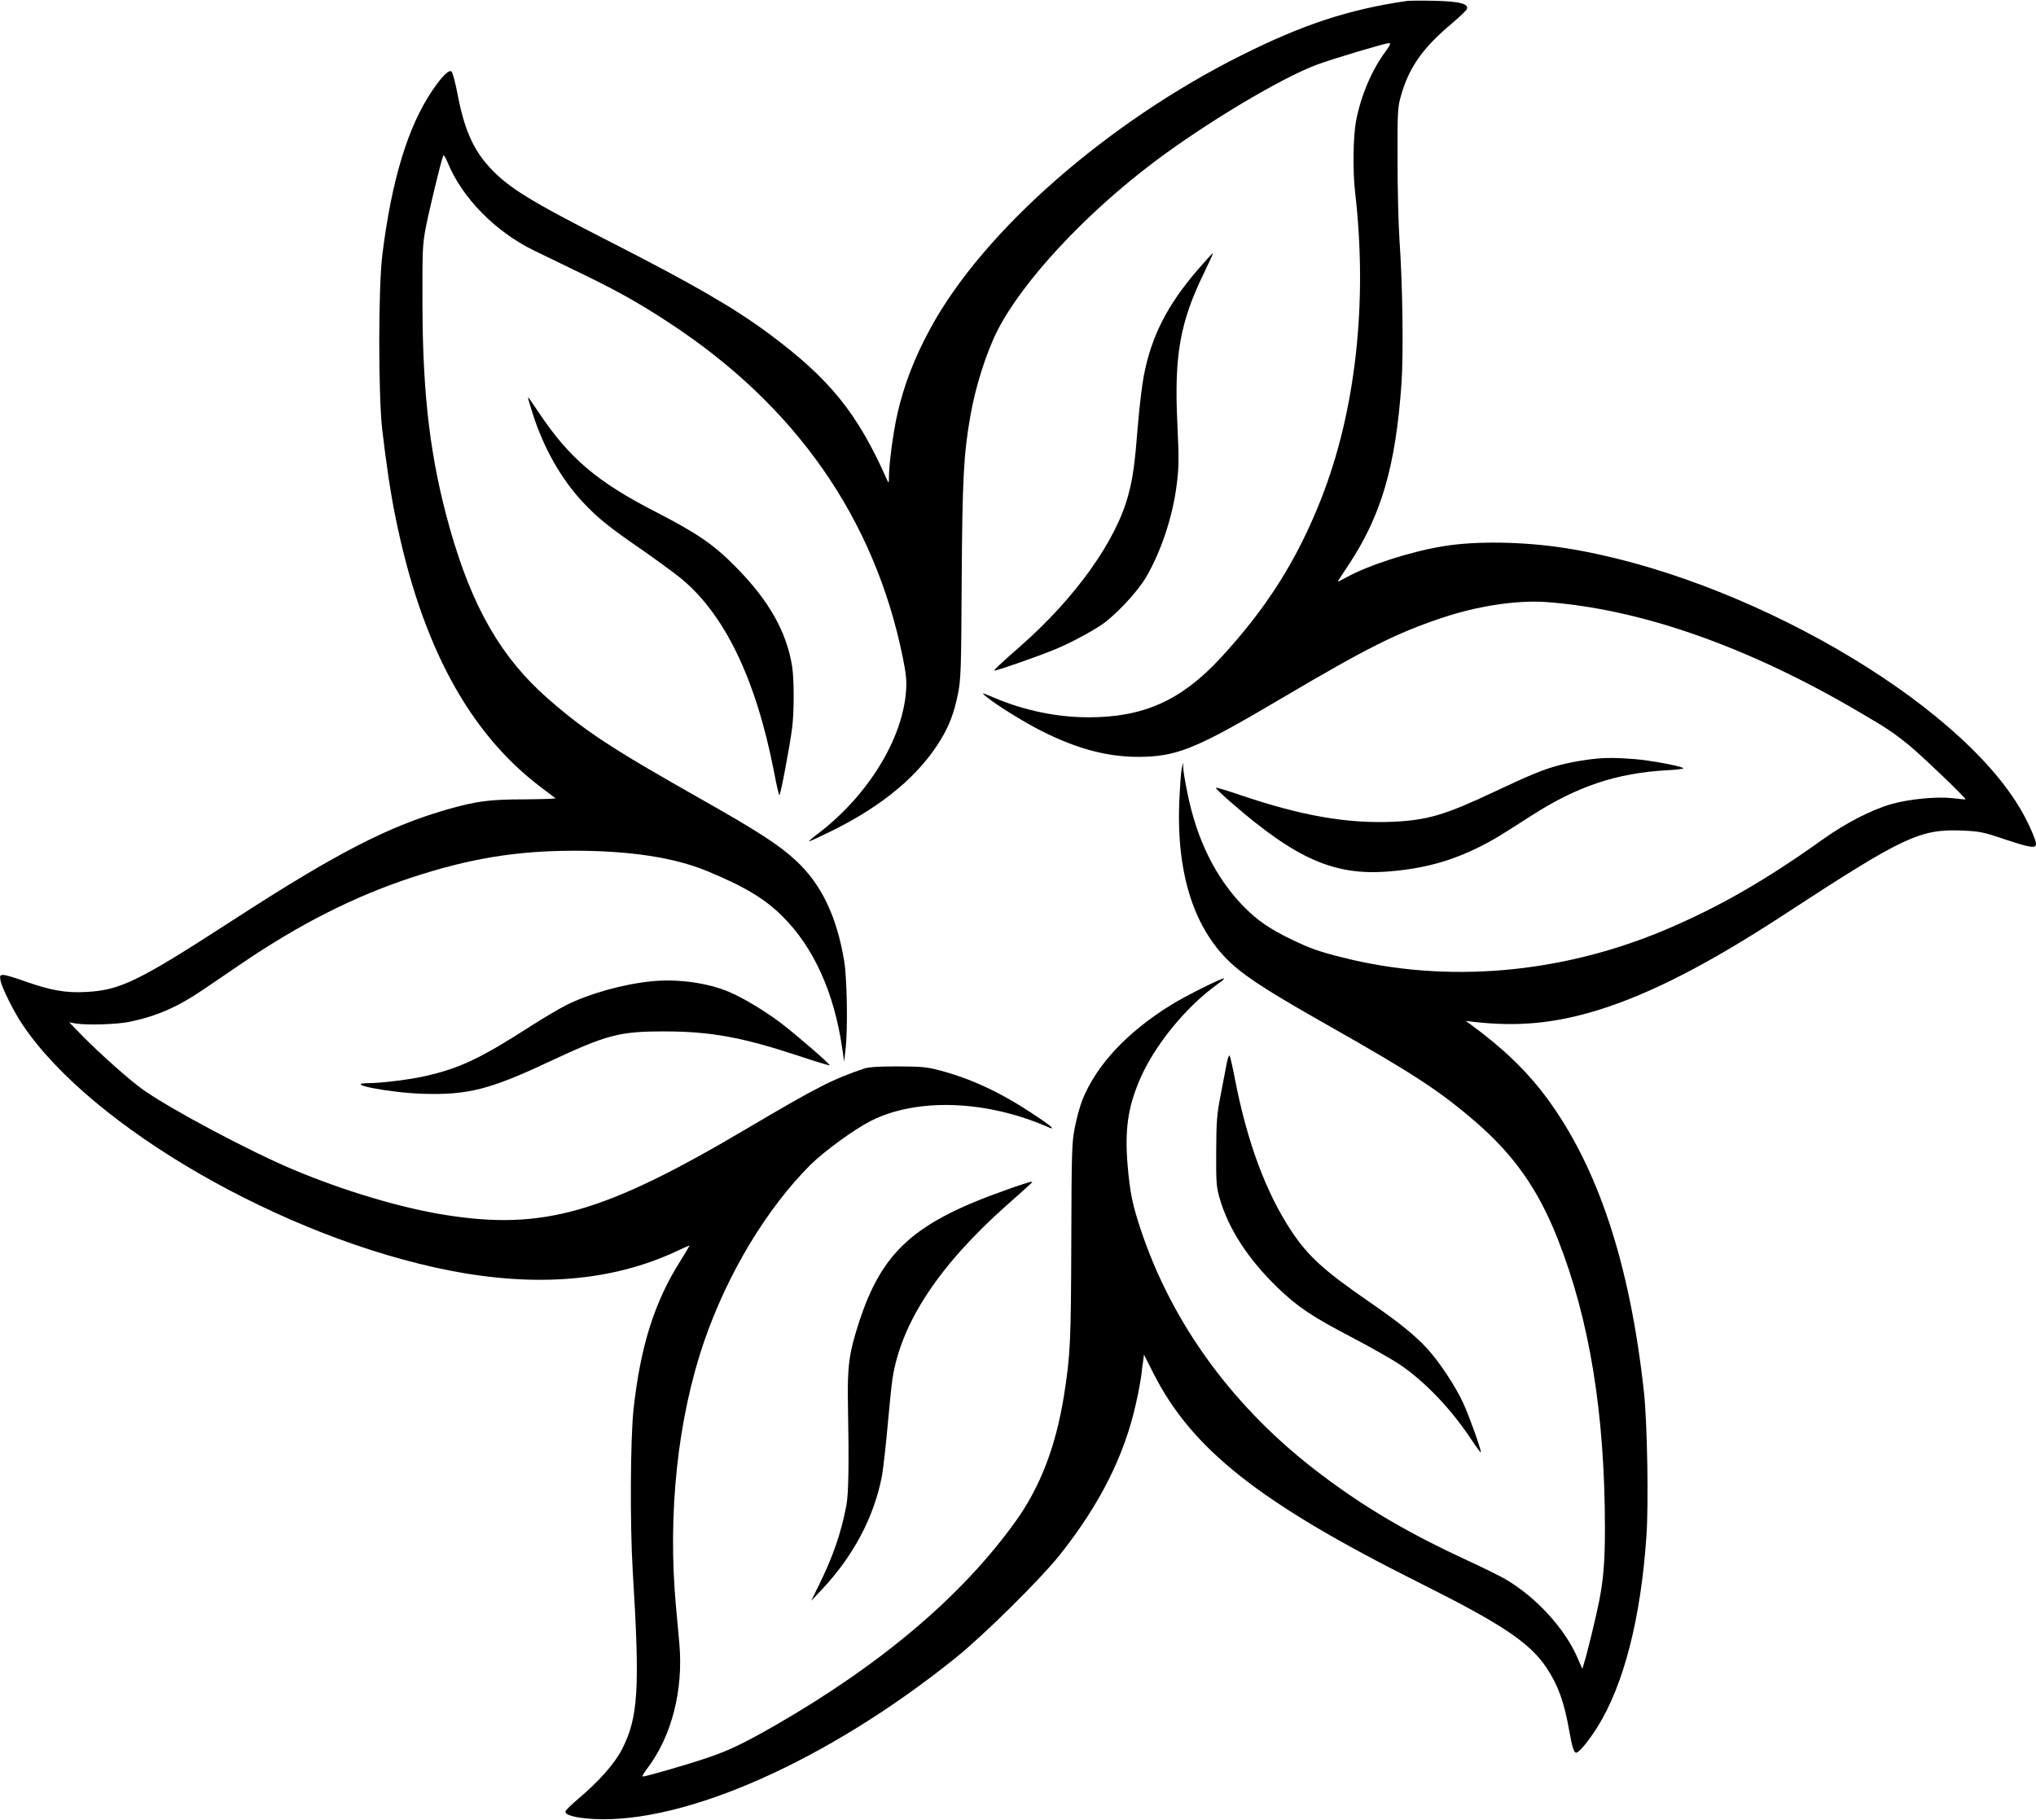
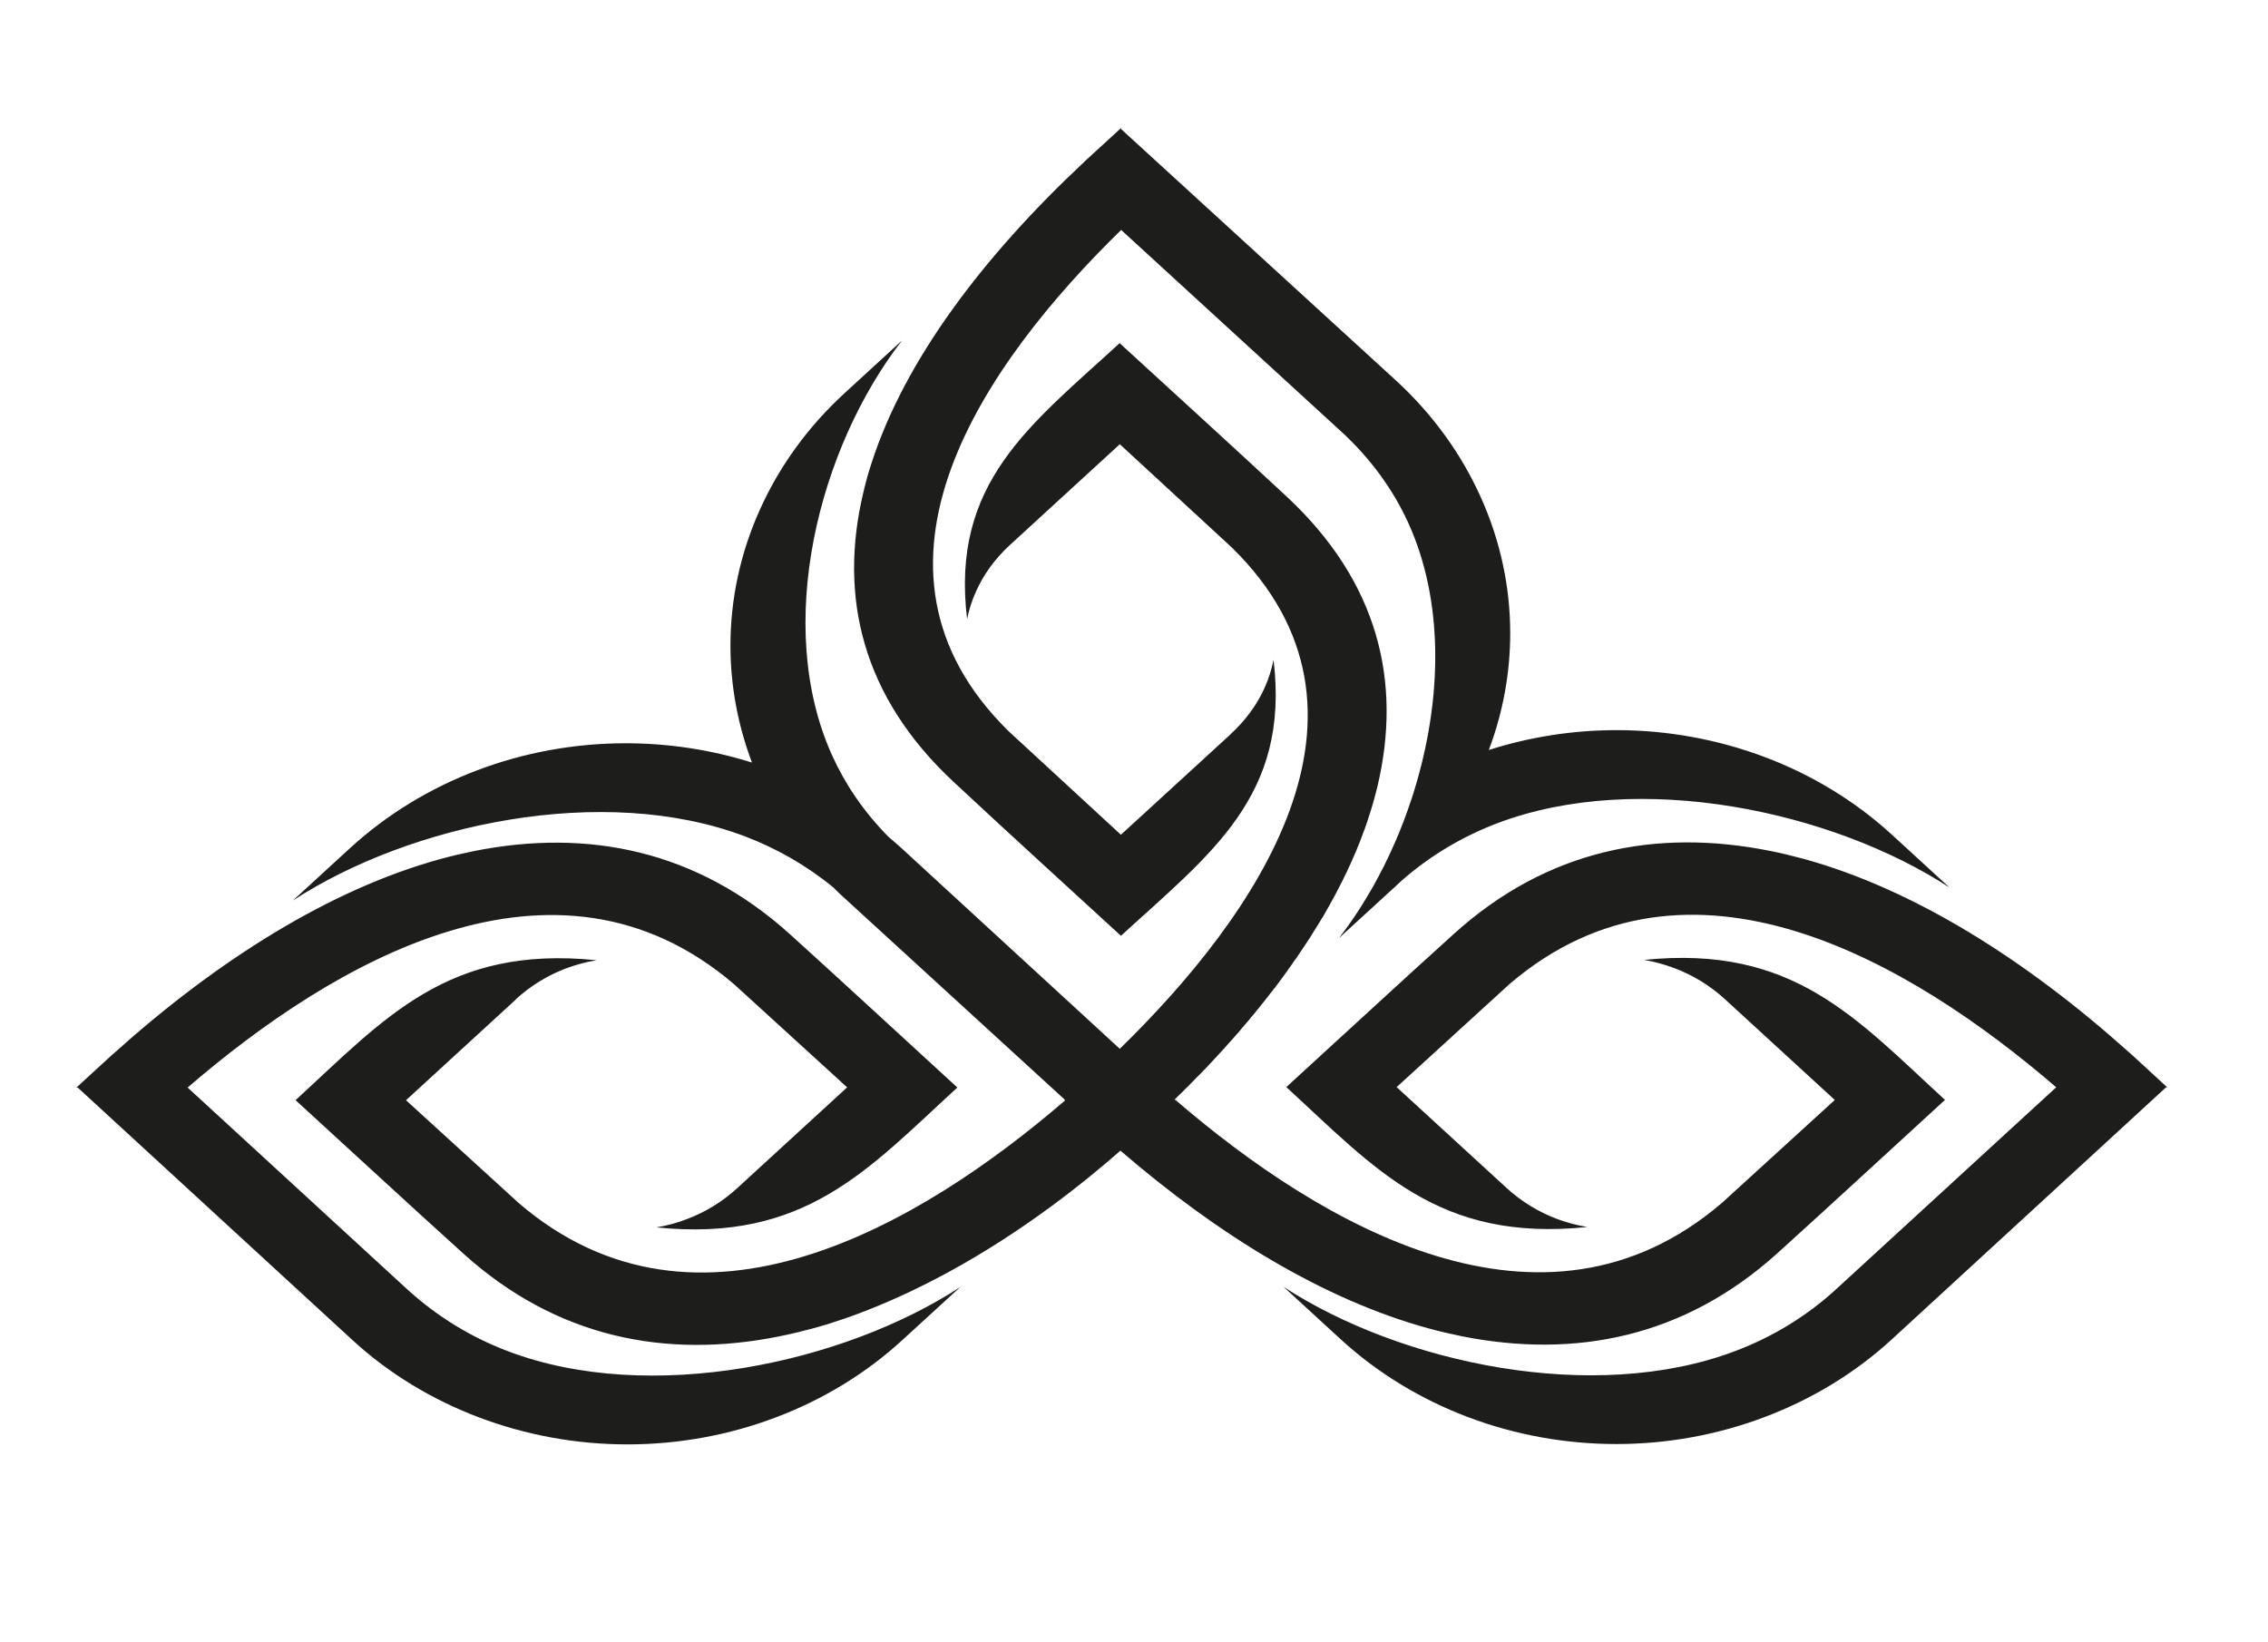
- <svg xmlns="http://www.w3.org/2000/svg" version="1.0" width="1280pt" height="1144pt" viewBox="0 0 1280 1144" preserveAspectRatio="xMidYMid meet">
-   <g transform="translate(0,1144) scale(0.1,-0.1)" fill="#000000" stroke="none">
-     <path d="M8845 11434 c-365 -53 -651 -147 -1039 -341 -847 -423 -1627 -1108 -1958 -1720 -100 -184 -167 -358 -208 -543 -24 -106 -50 -301 -51 -378 0 -50 -2 -54 -11 -32 -186 421 -359 636 -744 922 -218 162 -478 312 -989 573 -516 263 -649 345 -767 473 -104 113 -160 241 -202 463 -14 73 -31 136 -38 140 -18 11 -60 -32 -120 -120 -153 -225 -256 -563 -314 -1031 -26 -203 -26 -884 -1 -1101 24 -207 53 -404 83 -549 162 -804 462 -1360 919 -1703 44 -33 83 -63 87 -66 4 -3 -84 -6 -195 -7 -220 0 -301 -11 -484 -63 -373 -107 -700 -276 -1348 -696 -596 -386 -708 -441 -925 -452 -128 -7 -221 10 -383 67 -61 22 -121 40 -135 40 -22 0 -24 -3 -19 -34 7 -43 84 -198 139 -279 434 -646 1646 -1343 2688 -1546 543 -106 1019 -66 1419 120 46 21 85 39 87 39 1 0 -25 -44 -58 -97 -164 -260 -251 -535 -295 -933 -20 -188 -23 -722 -5 -1020 46 -743 35 -921 -70 -1123 -46 -88 -142 -196 -268 -303 -43 -36 -81 -73 -84 -81 -10 -24 57 -43 177 -50 576 -30 1472 368 2272 1011 181 145 536 497 659 651 252 318 407 626 479 957 14 62 28 138 32 168 3 30 8 72 12 94 l5 39 55 -109 c242 -484 670 -822 1671 -1323 526 -263 700 -379 806 -539 72 -109 109 -212 141 -391 18 -104 30 -141 44 -141 18 0 76 70 133 160 166 265 274 684 309 1205 14 202 5 702 -15 895 -88 815 -292 1430 -620 1868 -123 164 -273 307 -476 455 l-25 18 50 -6 c281 -32 514 -9 788 76 326 102 692 290 1172 604 741 484 845 533 1107 523 115 -5 133 -8 280 -58 156 -51 188 -56 188 -25 0 24 -48 132 -93 210 -401 695 -1758 1475 -2867 1649 -262 41 -564 46 -770 11 -205 -34 -469 -119 -607 -196 -29 -16 -53 -28 -53 -26 0 2 30 48 66 102 207 311 298 619 335 1145 13 184 7 629 -13 905 -6 94 -12 316 -12 495 -1 288 1 333 18 395 50 186 138 313 329 472 42 36 82 74 88 84 18 34 -44 51 -206 54 -77 2 -153 1 -170 -1z m-138 -323 c-84 -114 -152 -275 -182 -433 -18 -95 -21 -314 -6 -443 81 -697 4 -1384 -216 -1939 -151 -382 -343 -684 -634 -998 -244 -262 -480 -368 -824 -368 -202 0 -407 43 -597 124 -76 32 -80 33 -53 10 66 -55 237 -161 351 -219 237 -120 440 -171 654 -163 214 8 341 62 860 369 537 317 719 408 1002 503 225 76 471 113 653 101 596 -42 1275 -280 1979 -695 168 -98 208 -125 306 -204 74 -60 363 -336 357 -342 -1 -1 -36 2 -77 7 -99 12 -272 -4 -387 -36 -129 -37 -290 -120 -438 -226 -363 -259 -656 -426 -990 -567 -656 -276 -1374 -337 -2025 -172 -148 37 -204 57 -320 113 -133 64 -214 119 -296 202 -178 180 -299 420 -359 720 -14 67 -26 138 -26 156 l-1 34 -9 -40 c-5 -22 -11 -114 -15 -205 -19 -464 98 -816 341 -1030 98 -86 246 -180 603 -382 526 -298 693 -407 917 -600 244 -211 396 -427 519 -740 200 -507 295 -1095 296 -1813 0 -207 -9 -323 -36 -460 -17 -89 -78 -341 -96 -394 l-10 -34 -29 66 c-79 186 -264 388 -458 500 -31 18 -137 70 -236 116 -372 172 -643 331 -919 540 -544 409 -936 942 -1135 1542 -52 157 -67 230 -82 404 -18 218 1 360 75 533 91 216 292 463 493 606 24 16 41 32 38 34 -7 7 -244 -111 -332 -166 -279 -173 -469 -377 -558 -597 -15 -38 -37 -117 -48 -175 -19 -97 -20 -150 -22 -720 -2 -630 -6 -711 -46 -965 -51 -318 -148 -572 -303 -789 -336 -469 -843 -899 -1512 -1284 -198 -113 -286 -156 -421 -202 -111 -39 -391 -120 -413 -120 -5 0 8 24 30 52 152 200 227 491 201 783 -6 66 -15 170 -21 230 -54 588 10 1188 179 1677 147 424 392 830 665 1103 89 88 277 225 384 279 288 144 721 129 1105 -38 63 -28 33 0 -93 83 -199 132 -384 218 -575 269 -89 24 -118 26 -270 27 -117 0 -183 -4 -210 -13 -202 -68 -299 -118 -731 -373 -905 -536 -1288 -646 -1904 -548 -278 44 -641 152 -958 286 -278 117 -769 379 -942 501 -84 60 -271 226 -380 337 l-85 87 40 -7 c67 -12 259 -6 338 10 170 35 303 93 462 201 60 41 173 117 250 170 358 243 701 417 1055 534 365 121 663 171 1030 171 351 0 625 -42 831 -126 238 -98 367 -175 479 -287 195 -194 323 -477 374 -823 l13 -90 9 80 c15 129 9 447 -9 555 -48 282 -143 480 -303 629 -105 98 -240 185 -604 391 -556 314 -723 424 -957 629 -292 256 -474 572 -614 1065 -123 435 -172 835 -173 1411 -1 348 0 377 22 490 21 107 93 406 108 445 3 9 14 -7 28 -41 90 -221 298 -434 541 -553 49 -24 183 -89 297 -144 233 -113 365 -187 551 -309 798 -521 1295 -1232 1473 -2108 21 -105 25 -146 20 -211 -22 -305 -245 -663 -558 -899 -33 -25 -56 -45 -51 -45 5 0 72 31 149 69 316 157 544 348 678 570 54 88 85 172 108 286 19 92 21 147 24 710 4 638 12 797 54 1037 32 186 101 402 171 540 158 310 550 732 984 1059 329 248 800 529 1026 613 103 38 422 133 451 135 14 1 8 -13 -25 -58z" />
-     <path d="M7530 9744 c-192 -223 -291 -417 -339 -666 -11 -57 -27 -191 -36 -298 -21 -259 -31 -337 -61 -450 -76 -289 -331 -647 -679 -953 -131 -115 -167 -149 -163 -153 5 -4 247 79 363 126 92 36 218 102 302 156 89 58 230 207 287 303 96 164 168 380 194 585 14 113 14 159 4 380 -21 429 16 640 168 951 32 66 57 121 55 123 -1 2 -44 -45 -95 -104z" />
-     <path d="M3320 8937 c0 -4 14 -51 31 -104 68 -212 179 -408 315 -552 92 -98 161 -154 363 -293 86 -60 193 -138 239 -174 283 -225 483 -636 598 -1226 15 -82 31 -148 34 -148 7 0 65 306 80 423 13 101 13 304 0 387 -35 219 -147 417 -360 631 -137 138 -237 206 -495 339 -372 191 -545 338 -737 625 -66 98 -68 101 -68 92z" />
-     <path d="M10075 6673 c-76 -4 -192 -23 -272 -44 -98 -26 -186 -62 -408 -167 -312 -147 -421 -179 -640 -189 -287 -12 -574 38 -957 168 -82 28 -152 49 -154 46 -3 -3 39 -43 93 -90 412 -359 653 -465 997 -436 220 18 390 65 577 159 77 39 104 55 314 190 289 186 537 269 853 287 62 3 109 9 105 13 -10 10 -136 36 -233 49 -86 12 -202 18 -275 14z" />
-     <path d="M4095 5270 c-184 -19 -389 -77 -536 -150 -44 -23 -145 -82 -223 -132 -312 -201 -444 -264 -659 -313 -94 -22 -278 -45 -356 -45 -176 -1 121 -60 335 -67 283 -9 423 26 795 201 366 171 441 191 724 191 295 0 493 -37 853 -156 101 -34 185 -59 188 -57 5 6 -212 194 -311 269 -97 73 -238 158 -323 193 -136 57 -325 83 -487 66z" />
-     <path d="M7712 4753 c-6 -32 -23 -121 -38 -198 -24 -124 -27 -165 -28 -355 -1 -196 1 -222 22 -295 55 -191 179 -382 364 -561 128 -123 215 -181 475 -317 111 -58 241 -132 288 -163 159 -106 329 -283 457 -478 32 -48 58 -83 58 -77 0 23 -73 227 -111 309 -48 105 -148 256 -223 339 -77 85 -184 171 -361 293 -291 200 -392 292 -497 451 -159 240 -278 560 -354 954 -15 77 -30 144 -34 148 -4 5 -12 -18 -18 -50z" />
-     <path d="M6330 3960 c-582 -205 -784 -386 -930 -835 -63 -195 -74 -276 -69 -525 7 -364 4 -551 -10 -625 -32 -170 -84 -322 -172 -500 l-49 -100 66 70 c199 211 330 458 379 717 8 46 24 185 35 310 11 125 25 260 31 300 54 351 293 713 719 1091 180 160 167 147 150 146 -8 -1 -76 -22 -150 -49z" />
+ <svg xmlns="http://www.w3.org/2000/svg" width="906.89" height="656.32" viewBox="0 0 906.89 656.32">
+   <g style="isolation: isolate;">
+     <g id="Capa_1" data-name="Capa 1">
+       <path d="M492.16,293.53l-43.85,40.17-.1.09-44.86-41.36c-67.12-65.83-9.33-147.45,44.91-200.44h.05v-.04l87.94,80.56c11.97,10.98,21.01,23.59,27.02,36.91,13.94,30.91,13.22,68.43,3.37,102.82l-.05.18c-.24.84-.48,1.63-.72,2.43l-.1.31c-.24.79-.48,1.63-.72,2.43l-.1.26c-.29.79-.53,1.59-.77,2.34l-.14.4c-.24.75-.53,1.54-.77,2.29l-.14.35c-.24.75-.53,1.5-.82,2.29l-.14.4c-.24.71-.53,1.46-.82,2.2l-.1.31c-.29.75-.62,1.54-.91,2.29l-.14.4c-.29.75-.62,1.5-.91,2.25l-.1.22c-.34.79-.67,1.59-1.01,2.38l-.1.26c-.34.75-.67,1.5-1.01,2.25l-.1.22c-.34.79-.67,1.59-1.06,2.38l-.1.18c-.34.71-.67,1.46-1.01,2.16l-.19.35c-.34.75-.67,1.46-1.06,2.2l-.14.35c-.38.66-.72,1.37-1.11,2.07l-.1.22c-.38.79-.77,1.54-1.2,2.29l-.05.09c-.38.75-.77,1.45-1.2,2.2l-.1.22c-.43.75-.87,1.5-1.25,2.2l-.05.04v.04c-.43.75-.87,1.45-1.3,2.2l-.1.18c-.43.71-.87,1.46-1.3,2.16v.04h-.05c-.43.75-.91,1.46-1.35,2.2l-.05.09c-.48.71-.91,1.46-1.39,2.16-.48.75-.96,1.46-1.44,2.16l-.05.04c-.48.71-.96,1.41-1.44,2.12l-.05.04c-.48.66-.96,1.32-1.44,2.03l-.1.13c-.48.66-.96,1.32-1.44,1.98h-.05c-.43.62-.91,1.23-1.35,1.85l-64.91,59.57,64.91-59.57-.19.18,23.03-21.08c.72-.66,1.39-1.32,2.12-1.98,11.49-10.1,24.47-17.73,38.22-22.97,56.78-21.56,134.1-4.85,180.88,25.66l-22.98-21.08c-14.86-13.62-32.07-23.94-50.53-30.95-19.09-7.23-39.38-10.89-59.57-10.89-17.26,0-34.57,2.65-51.11,7.94,5.72-15.12,8.56-30.95,8.56-46.69,0-18.52-3.94-37.13-11.88-54.63-7.64-16.93-18.9-32.72-33.7-46.34l-110.01-100.62v-.44l-14.38,13.18-.48.49c-40.63,38.01-71.5,79.23-84.72,119.67-1.39,4.14-2.55,8.33-3.51,12.48-9.9,41.62-.48,81.62,36.2,115.74,22.02,20.55,44.52,40.96,66.78,61.42v.09c35.82-32.85,67.7-55.82,61.06-110.41-.77,3.88-1.97,7.63-3.61,11.29-2.98,6.61-7.5,12.87-13.51,18.39h0ZM294.84,475.06l43.8-40.17.1-.09-45.1-41.14c-71.78-61.55-160.78-8.6-218.57,41.18h-.05v.04l87.79,80.65c12.02,10.98,25.72,19.27,40.29,24.78,56.78,21.56,134.1,4.85,180.88-25.66l-23.03,21.08c-14.81,13.62-32.02,23.94-50.48,30.95-19.09,7.28-39.38,10.89-59.57,10.89s-40.48-3.62-59.62-10.89c-18.46-7.01-35.68-17.33-50.48-30.95l-109.72-100.84h-.53l14.42-13.23.48-.4c41.45-37.26,86.4-65.57,130.54-77.73,4.52-1.23,9.04-2.29,13.56-3.22,45.44-9.04,89-.4,126.26,33.2,22.36,20.24,44.62,40.87,66.93,61.29h.14c-35.87,32.85-60.87,62.08-120.39,56,4.18-.71,8.32-1.81,12.26-3.35,7.21-2.73,14.04-6.83,20.1-12.39h0ZM206.27,399.67l-43.85,40.21h.05l-.1.09,45.1,41.14c71.69,61.46,160.64,8.64,218.43-41.09l-.34-.26h.24l-88.08-80.6c-1.59-1.41-3.08-2.87-4.52-4.32-10.77-8.82-22.69-15.61-35.24-20.37-56.74-21.56-134.1-4.89-180.83,25.62l22.98-21.08c14.86-13.58,32.07-23.9,50.48-30.91,19.14-7.28,39.38-10.89,59.62-10.89,17.02,0,34.09,2.56,50.48,7.72-5.72-15.17-8.61-30.95-8.61-46.74,0-18.52,3.94-37.13,11.88-54.63,7.64-16.93,18.9-32.72,33.75-46.34l22.98-21.08c-33.27,42.9-51.49,113.8-27.98,165.88,5.24,11.6,12.74,22.66,22.5,32.54,1.73,1.46,3.41,2.95,5.1,4.45l87.46,80.38c54.23-52.96,111.98-134.57,44.86-200.4l-44.86-41.36-.1.09-43.8,40.17c-6.06,5.56-10.53,11.82-13.51,18.43-1.68,3.62-2.88,7.41-3.65,11.24-6.64-54.59,25.24-77.51,61.06-110.41v.13c22.26,20.41,44.76,40.87,66.83,61.38,36.64,34.17,46.06,74.12,36.2,115.79-1.01,4.14-2.16,8.29-3.56,12.43-.34,1.15-.72,2.25-1.11,3.35l-.1.22-.29.93-.34.84-.38,1.01-.29.79-.38,1.01-.29.79-.38,1.01-.38.88-.34.84-.38.97-.38.93c-.14.31-.29.62-.43.93l-.34.84c-.19.44-.38.88-.58,1.28l-.19.53c-.29.62-.58,1.19-.82,1.81l-.05.04c-.24.57-.53,1.15-.77,1.68l-.05.09c-.14.35-.34.71-.48,1.1l-.34.66-.53,1.06-.38.79-.43.93-.53,1.01-.38.75-.53,1.01-.48.93-.43.84-.53,1.01-.43.79-.53.97-.48.88-.53.93-.48.93-.53.88c-.34.62-.67,1.19-1.01,1.81-.34.57-.72,1.19-1.06,1.81l-.48.75-.63,1.06-.48.79-.63,1.01-.53.88-.58.88-.58.93-.58.97-.53.84-.58.88-.67,1.01-.53.79-.62.97-.63.93-.58.88-.67,1.01-.53.75-.91,1.37-.34.4-.05.09c-.38.57-.77,1.15-1.2,1.72l-.05.09-.53.75-.72.97-.63.93-.67.93-.62.84-.67.93-.67.88-.72,1.01-.58.75-.72.97-.77.97-.53.71-.87,1.06-.67.88-.63.79-.77,1.01-.72.88-.58.71-.82,1.06-.05.04c-.43.57-.91,1.15-1.39,1.68v.04c-.48.57-.91,1.1-1.39,1.68l-.05.04-.58.71-.96,1.19-.63.71-.77.93-.82.93-.82.97-.62.75-.87.97-.77.88-.72.84-.82.93-.77.84-.87.97-.77.88-.72.79-1.06,1.15-.58.62c-.53.62-1.06,1.19-1.59,1.76l-.05.04c-.53.53-1.06,1.1-1.54,1.68h-.05l-.77.84-.91.97-.63.66-1.06,1.1-.63.66-1.11,1.1-.67.66-1.06,1.1-.63.66-1.06,1.06-.72.75-1.11,1.06-.58.62c-.43.4-.82.84-1.25,1.23l-.53.48c-.53.57-1.06,1.1-1.63,1.63l-.05.04-.24.26.24.22h.48l-.19.13c57.79,49.69,146.65,102.43,218.33,40.96l45.1-41.14-.1-.09-43.8-40.17c-6.06-5.56-12.89-9.66-20.1-12.39-3.94-1.5-8.08-2.65-12.26-3.35,59.52-6.08,84.53,23.15,120.39,56.04h-.14c-22.26,20.37-44.57,41.01-66.93,61.24-37.26,33.64-80.82,42.24-126.26,33.2-4.52-.93-9.04-1.98-13.56-3.22-41.45-11.42-83.56-37.08-122.89-70.99-13.59,11.93-38.25,32.05-69.38,48.91-27.36,14.82-47.57,20.54-53.61,22.17-3.5.94-7.91,2.08-13.61,3.22-45.39,9.08-89,.44-126.21-33.2-22.41-20.24-44.67-40.87-66.98-61.24h-.1c35.82-32.85,60.82-62.08,120.39-56-4.23.71-8.32,1.81-12.31,3.31-7.21,2.73-14.04,6.88-20.05,12.39ZM602.36,474.97l-43.8-40.17-.1-.09,45.1-41.18c71.74-61.51,160.78-8.55,218.57,41.18v.04h.05v.04l-87.84,80.6c-11.97,11.02-25.72,19.27-40.29,24.78-56.73,21.61-134.1,4.89-180.83-25.62l22.98,21.08c14.86,13.62,32.07,23.9,50.48,30.91,19.14,7.28,39.43,10.89,59.62,10.89s40.48-3.62,59.57-10.89c18.46-7.01,35.68-17.28,50.53-30.91l109.72-100.84h.48l-14.38-13.23-.53-.44c-41.45-37.26-86.4-65.57-130.49-77.69-4.57-1.23-9.09-2.34-13.61-3.22-45.39-9.04-89-.44-126.21,33.2-22.41,20.24-44.67,40.87-66.98,61.24h-.1c35.82,32.89,60.87,62.13,120.39,56-4.23-.71-8.32-1.81-12.31-3.31-7.21-2.73-14.04-6.88-20.05-12.39h0Z" style="fill: #1d1d1b; mix-blend-mode: color;" />
+     </g>
  </g>
</svg>
